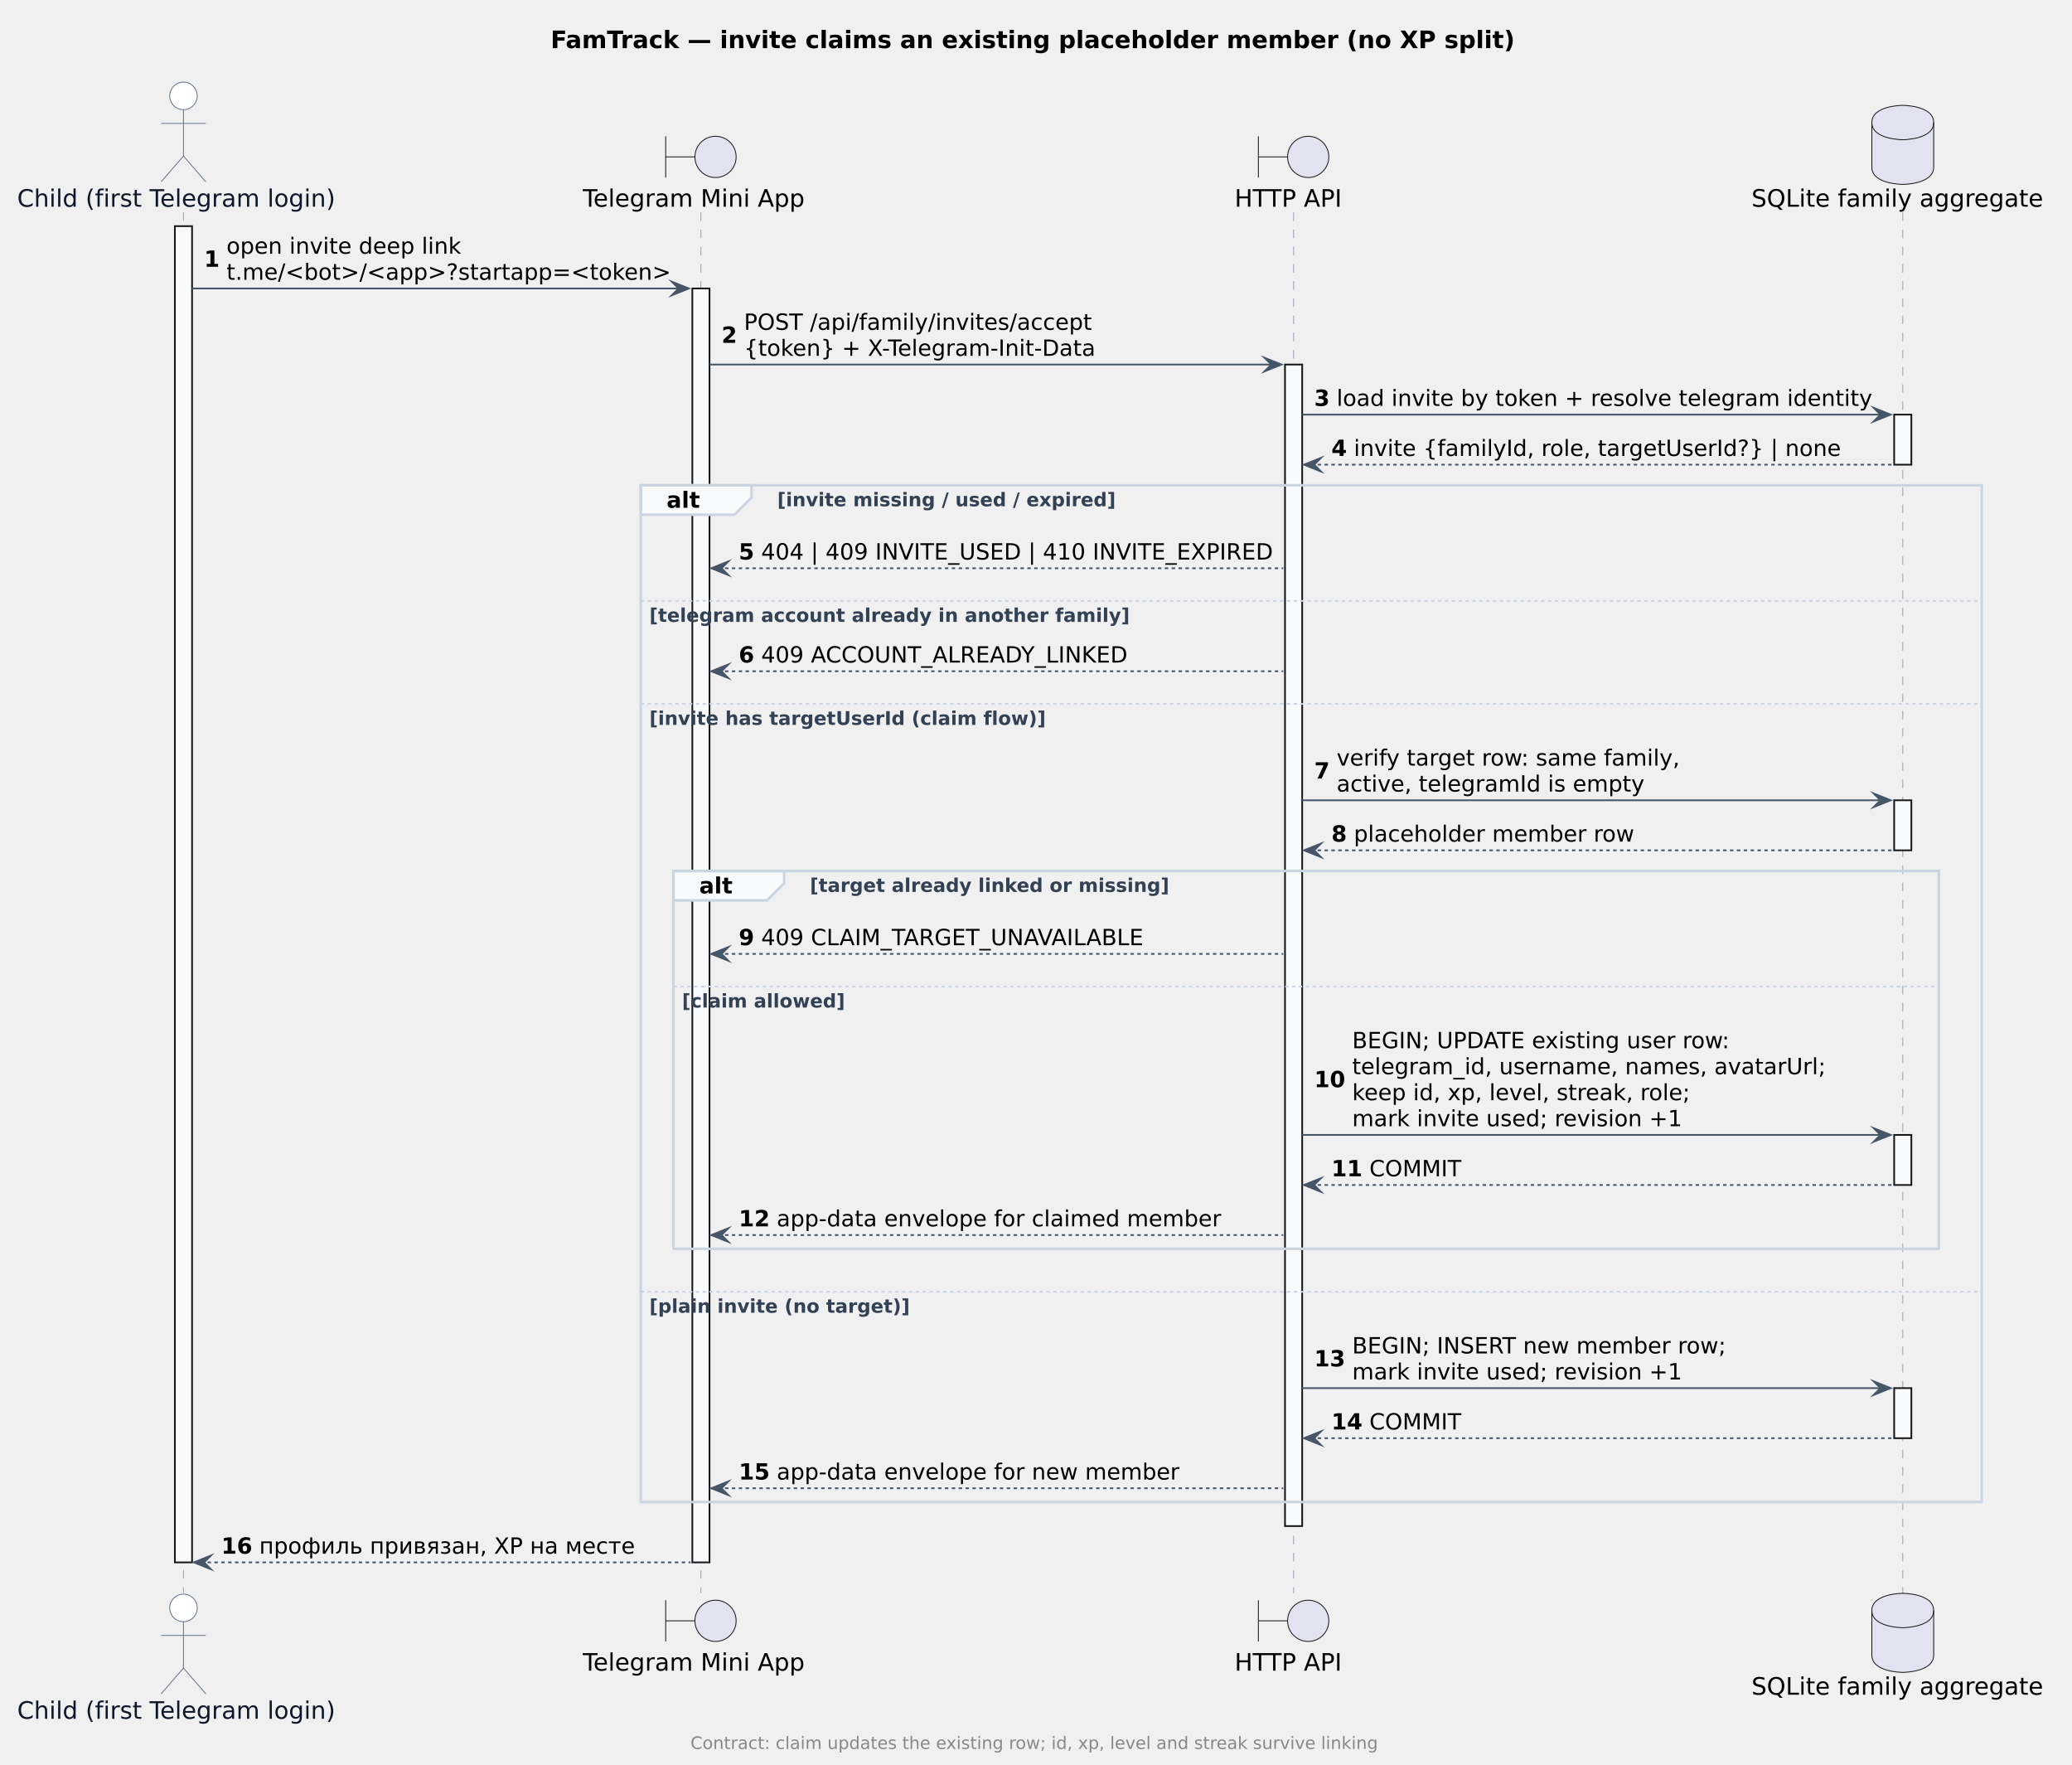
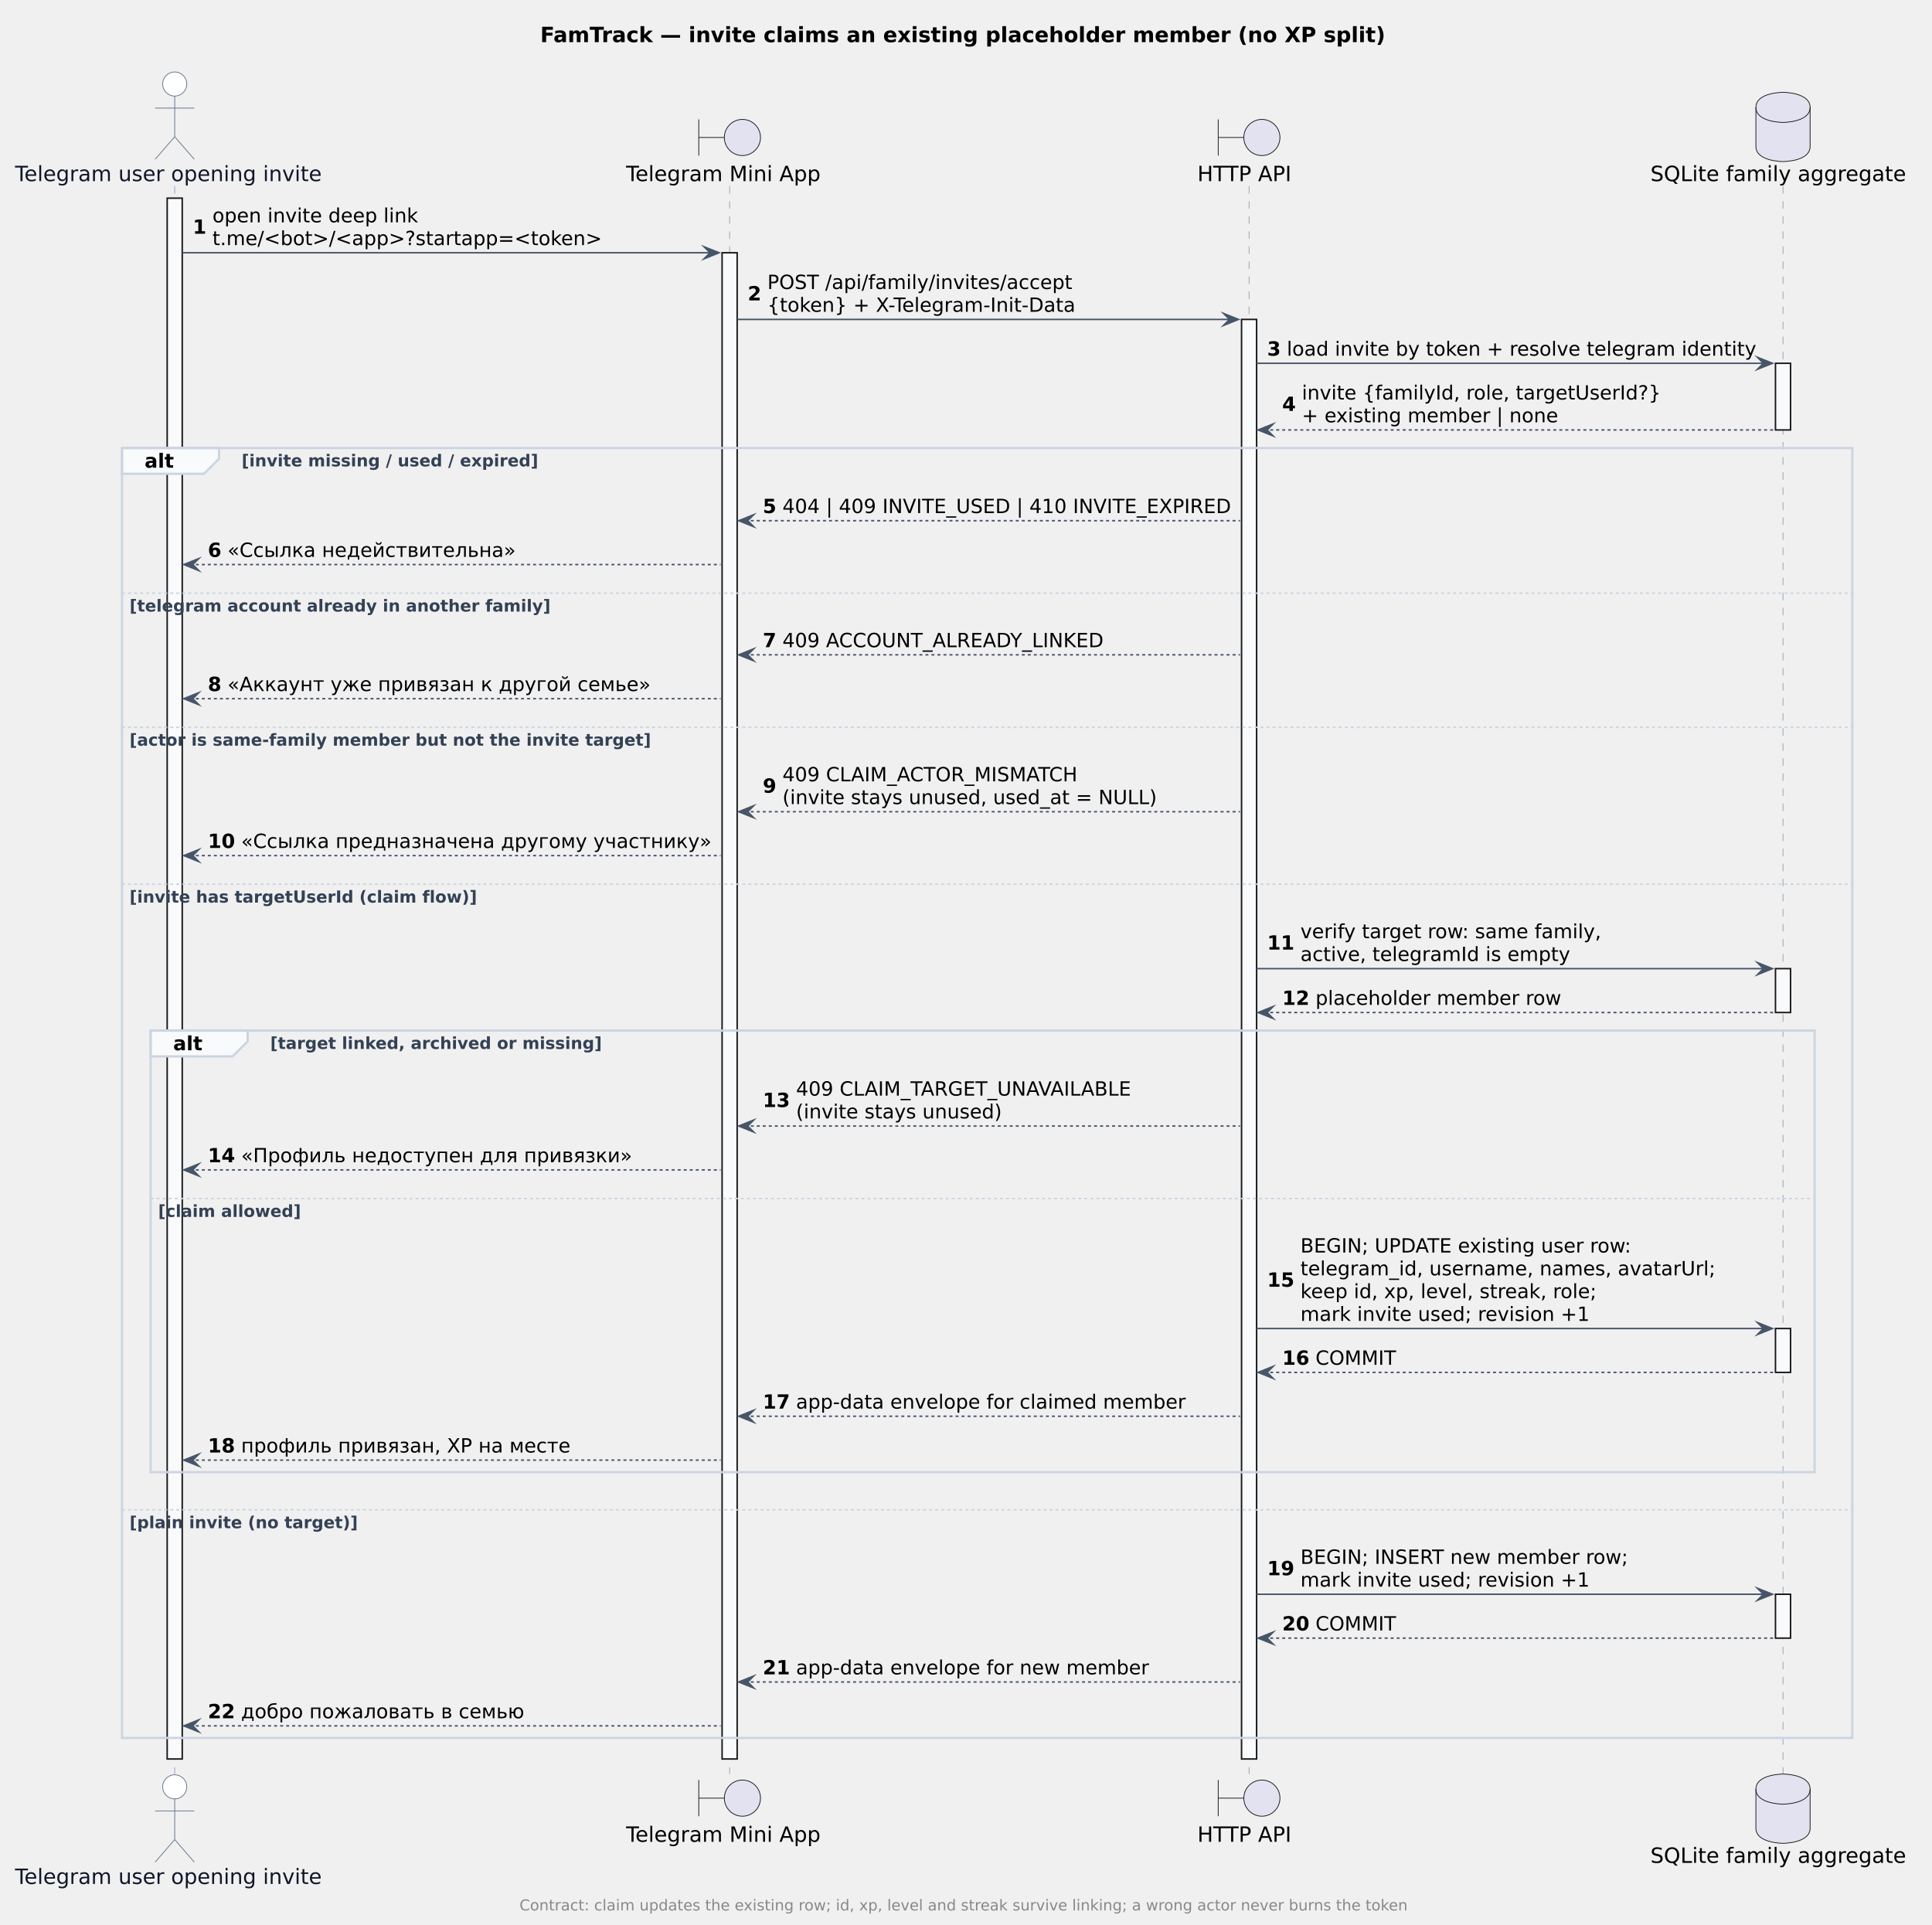
- <svg xmlns="http://www.w3.org/2000/svg" contentStyleType="text/css" data-diagram-type="SEQUENCE" height="1027px" preserveAspectRatio="none" style="width:1206px;height:1027px;background:#FFFFFF;" version="1.1" viewBox="0 0 1206 1027" width="1206px" zoomAndPan="magnify">
+ <svg xmlns="http://www.w3.org/2000/svg" contentStyleType="text/css" data-diagram-type="SEQUENCE" height="1278px" preserveAspectRatio="none" style="width:1283px;height:1278px;background:#FFFFFF;" version="1.1" viewBox="0 0 1283 1278" width="1283px" zoomAndPan="magnify">
  <defs />
  <g>
    <g class="title" data-source-line="5">
-       <text fill="#000000" font-family="'DejaVu Sans'" font-size="14" font-weight="700" lengthAdjust="spacing" textLength="563.582" x="320.482" y="27.995">FamTrack — invite claims an existing placeholder member (no XP split)</text>
+       <text fill="#000000" font-family="'DejaVu Sans'" font-size="14" font-weight="700" lengthAdjust="spacing" textLength="563.582" x="358.762" y="27.995">FamTrack — invite claims an existing placeholder member (no XP split)</text>
    </g>
    <g>
-       <rect fill="#000000" fill-opacity="0" height="803.539" width="8" x="103.289" y="123.594" />
-       <line style="stroke:#94A3B8;stroke-width:0.5;stroke-dasharray:5,5;" x1="106.789" x2="106.789" y1="123.594" y2="927.133" />
+       <rect fill="#000000" fill-opacity="0" height="1054.539" width="8" x="112.521" y="123.594" />
+       <line style="stroke:#94A3B8;stroke-width:0.5;stroke-dasharray:5,5;" x1="116.021" x2="116.021" y1="123.594" y2="1178.133" />
    </g>
    <g>
-       <rect fill="#F8FAFC" height="777.539" style="stroke:#181818;stroke-width:1;" width="10" x="101.789" y="131.594" />
+       <rect fill="#F8FAFC" height="1036.539" style="stroke:#181818;stroke-width:1;" width="10" x="111.021" y="131.594" />
    </g>
    <g>
-       <rect fill="#000000" fill-opacity="0" height="803.539" width="8" x="404.471" y="123.594" />
-       <line style="stroke:#94A3B8;stroke-width:0.5;stroke-dasharray:5,5;" x1="407.971" x2="407.971" y1="123.594" y2="927.133" />
+       <rect fill="#000000" fill-opacity="0" height="1054.539" width="8" x="481.031" y="123.594" />
+       <line style="stroke:#94A3B8;stroke-width:0.5;stroke-dasharray:5,5;" x1="484.531" x2="484.531" y1="123.594" y2="1178.133" />
    </g>
    <g>
-       <rect fill="#F8FAFC" height="741.273" style="stroke:#181818;stroke-width:1;" width="10" x="402.971" y="167.859" />
+       <rect fill="#F8FAFC" height="1000.273" style="stroke:#181818;stroke-width:1;" width="10" x="479.531" y="167.859" />
    </g>
    <g>
-       <rect fill="#000000" fill-opacity="0" height="803.539" width="8" x="749.431" y="123.594" />
-       <line style="stroke:#94A3B8;stroke-width:0.5;stroke-dasharray:5,5;" x1="752.931" x2="752.931" y1="123.594" y2="927.133" />
+       <rect fill="#000000" fill-opacity="0" height="1054.539" width="8" x="825.991" y="123.594" />
+       <line style="stroke:#94A3B8;stroke-width:0.5;stroke-dasharray:5,5;" x1="829.491" x2="829.491" y1="123.594" y2="1178.133" />
    </g>
    <g>
-       <rect fill="#F8FAFC" height="675.875" style="stroke:#181818;stroke-width:1;" width="10" x="747.931" y="212.125" />
+       <rect fill="#F8FAFC" height="956.008" style="stroke:#181818;stroke-width:1;" width="10" x="824.491" y="212.125" />
    </g>
    <g>
-       <rect fill="#000000" fill-opacity="0" height="803.539" width="8" x="1103.997" y="123.594" />
-       <line style="stroke:#94A3B8;stroke-width:0.5;stroke-dasharray:5,5;" x1="1107.497" x2="1107.497" y1="123.594" y2="927.133" />
+       <rect fill="#000000" fill-opacity="0" height="1054.539" width="8" x="1180.557" y="123.594" />
+       <line style="stroke:#94A3B8;stroke-width:0.5;stroke-dasharray:5,5;" x1="1184.057" x2="1184.057" y1="123.594" y2="1178.133" />
    </g>
    <g>
-       <rect fill="#F8FAFC" height="29.133" style="stroke:#181818;stroke-width:1;" width="10" x="1102.497" y="241.258" />
+       <rect fill="#F8FAFC" height="44.266" style="stroke:#181818;stroke-width:1;" width="10" x="1179.057" y="241.258" />
    </g>
    <g>
-       <rect fill="#F8FAFC" height="29.133" style="stroke:#181818;stroke-width:1;" width="10" x="1102.497" y="465.664" />
+       <rect fill="#F8FAFC" height="29.133" style="stroke:#181818;stroke-width:1;" width="10" x="1179.057" y="643.266" />
    </g>
    <g>
-       <rect fill="#F8FAFC" height="29.133" style="stroke:#181818;stroke-width:1;" width="10" x="1102.497" y="660.398" />
+       <rect fill="#F8FAFC" height="29.133" style="stroke:#181818;stroke-width:1;" width="10" x="1179.057" y="882.266" />
    </g>
    <g>
-       <rect fill="#F8FAFC" height="29.133" style="stroke:#181818;stroke-width:1;" width="10" x="1102.497" y="807.734" />
+       <rect fill="#F8FAFC" height="29.133" style="stroke:#181818;stroke-width:1;" width="10" x="1179.057" y="1058.734" />
    </g>
-     <text fill="#0F172A" font-family="'DejaVu Sans'" font-size="14" lengthAdjust="spacing" textLength="187.578" x="10" y="120.292">Child (first Telegram login)</text>
-     <ellipse cx="106.789" cy="55.797" fill="#FFFFFF" rx="8" ry="8" style="stroke:#64748B;stroke-width:0.5;" />
-     <path d="M106.789,63.797 L106.789,90.797 M93.789,71.797 L119.789,71.797 M106.789,90.797 L93.789,105.797 M106.789,90.797 L119.789,105.797" fill="none" style="stroke:#64748B;stroke-width:0.5;" />
-     <text fill="#000000" font-family="'DejaVu Sans'" font-size="14" lengthAdjust="spacing" textLength="131.51" x="339.216" y="120.292">Telegram Mini App</text>
-     <path d="M387.471,79.297 L387.471,103.297 M387.471,91.297 L404.471,91.297" fill="none" style="stroke:#181818;stroke-width:0.5;" />
-     <ellipse cx="416.471" cy="91.297" fill="#E2E2F0" rx="12" ry="12" style="stroke:#181818;stroke-width:0.5;" />
-     <text fill="#000000" font-family="'DejaVu Sans'" font-size="14" lengthAdjust="spacing" textLength="62.672" x="718.595" y="120.292">HTTP API</text>
-     <path d="M732.431,79.297 L732.431,103.297 M732.431,91.297 L749.431,91.297" fill="none" style="stroke:#181818;stroke-width:0.5;" />
-     <ellipse cx="761.431" cy="91.297" fill="#E2E2F0" rx="12" ry="12" style="stroke:#181818;stroke-width:0.5;" />
-     <text fill="#000000" font-family="'DejaVu Sans'" font-size="14" lengthAdjust="spacing" textLength="170.099" x="1019.448" y="120.292">SQLite family aggregate</text>
-     <path d="M1089.497,71.297 C1089.497,61.297 1107.497,61.297 1107.497,61.297 C1107.497,61.297 1125.497,61.297 1125.497,71.297 L1125.497,97.297 C1125.497,107.297 1107.497,107.297 1107.497,107.297 C1107.497,107.297 1089.497,107.297 1089.497,97.297 L1089.497,71.297" fill="#E2E2F0" style="stroke:#181818;stroke-width:0.5;" />
-     <path d="M1089.497,71.297 C1089.497,81.297 1107.497,81.297 1107.497,81.297 C1107.497,81.297 1125.497,81.297 1125.497,71.297" fill="none" style="stroke:#181818;stroke-width:0.5;" />
-     <text fill="#0F172A" font-family="'DejaVu Sans'" font-size="14" lengthAdjust="spacing" textLength="187.578" x="10" y="1000.128">Child (first Telegram login)</text>
-     <ellipse cx="106.789" cy="935.633" fill="#FFFFFF" rx="8" ry="8" style="stroke:#64748B;stroke-width:0.5;" />
-     <path d="M106.789,943.633 L106.789,970.633 M93.789,951.633 L119.789,951.633 M106.789,970.633 L93.789,985.633 M106.789,970.633 L119.789,985.633" fill="none" style="stroke:#64748B;stroke-width:0.5;" />
-     <text fill="#000000" font-family="'DejaVu Sans'" font-size="14" lengthAdjust="spacing" textLength="131.51" x="339.216" y="972.128">Telegram Mini App</text>
-     <path d="M387.471,931.133 L387.471,955.133 M387.471,943.133 L404.471,943.133" fill="none" style="stroke:#181818;stroke-width:0.5;" />
-     <ellipse cx="416.471" cy="943.133" fill="#E2E2F0" rx="12" ry="12" style="stroke:#181818;stroke-width:0.5;" />
-     <text fill="#000000" font-family="'DejaVu Sans'" font-size="14" lengthAdjust="spacing" textLength="62.672" x="718.595" y="972.128">HTTP API</text>
-     <path d="M732.431,931.133 L732.431,955.133 M732.431,943.133 L749.431,943.133" fill="none" style="stroke:#181818;stroke-width:0.5;" />
-     <ellipse cx="761.431" cy="943.133" fill="#E2E2F0" rx="12" ry="12" style="stroke:#181818;stroke-width:0.5;" />
-     <text fill="#000000" font-family="'DejaVu Sans'" font-size="14" lengthAdjust="spacing" textLength="170.099" x="1019.448" y="986.128">SQLite family aggregate</text>
-     <path d="M1089.497,937.133 C1089.497,927.133 1107.497,927.133 1107.497,927.133 C1107.497,927.133 1125.497,927.133 1125.497,937.133 L1125.497,963.133 C1125.497,973.133 1107.497,973.133 1107.497,973.133 C1107.497,973.133 1089.497,973.133 1089.497,963.133 L1089.497,937.133" fill="#E2E2F0" style="stroke:#181818;stroke-width:0.5;" />
-     <path d="M1089.497,937.133 C1089.497,947.133 1107.497,947.133 1107.497,947.133 C1107.497,947.133 1125.497,947.133 1125.497,937.133" fill="none" style="stroke:#181818;stroke-width:0.5;" />
-     <polygon fill="#475569" points="390.971,163.859,400.971,167.859,390.971,171.859,394.971,167.859" style="stroke:#475569;stroke-width:1;stroke-linejoin:miter;stroke-miterlimit:10;" />
-     <line style="stroke:#475569;stroke-width:1;" x1="111.789" x2="396.971" y1="167.859" y2="167.859" />
-     <text fill="#000000" font-family="'DejaVu Sans'" font-size="13" font-weight="700" lengthAdjust="spacing" textLength="9.045" x="118.789" y="155.227">1</text>
-     <text fill="#000000" font-family="'DejaVu Sans'" font-size="13" lengthAdjust="spacing" textLength="136.583" x="131.834" y="147.661">open invite deep link</text>
-     <text fill="#000000" font-family="'DejaVu Sans'" font-size="13" lengthAdjust="spacing" textLength="259.137" x="131.834" y="162.793">t.me/&lt;bot&gt;/&lt;app&gt;?startapp=&lt;token&gt;</text>
-     <polygon fill="#475569" points="735.931,208.125,745.931,212.125,735.931,216.125,739.931,212.125" style="stroke:#475569;stroke-width:1;stroke-linejoin:miter;stroke-miterlimit:10;" />
-     <line style="stroke:#475569;stroke-width:1;" x1="412.971" x2="741.931" y1="212.125" y2="212.125" />
-     <text fill="#000000" font-family="'DejaVu Sans'" font-size="13" font-weight="700" lengthAdjust="spacing" textLength="9.045" x="419.971" y="199.493">2</text>
-     <text fill="#000000" font-family="'DejaVu Sans'" font-size="13" lengthAdjust="spacing" textLength="202.503" x="433.017" y="191.926">POST /api/family/invites/accept</text>
-     <text fill="#000000" font-family="'DejaVu Sans'" font-size="13" lengthAdjust="spacing" textLength="209.092" x="433.017" y="207.059">{token} + X-Telegram-Init-Data</text>
-     <polygon fill="#475569" points="1090.497,237.258,1100.497,241.258,1090.497,245.258,1094.497,241.258" style="stroke:#475569;stroke-width:1;stroke-linejoin:miter;stroke-miterlimit:10;" />
-     <line style="stroke:#475569;stroke-width:1;" x1="757.931" x2="1096.497" y1="241.258" y2="241.258" />
-     <text fill="#000000" font-family="'DejaVu Sans'" font-size="13" font-weight="700" lengthAdjust="spacing" textLength="9.045" x="764.931" y="236.192">3</text>
-     <text fill="#000000" font-family="'DejaVu Sans'" font-size="13" lengthAdjust="spacing" textLength="312.521" x="777.977" y="236.192">load invite by token + resolve telegram identity</text>
-     <polygon fill="#475569" points="768.931,266.391,758.931,270.391,768.931,274.391,764.931,270.391" style="stroke:#475569;stroke-width:1;stroke-linejoin:miter;stroke-miterlimit:10;" />
-     <line style="stroke:#475569;stroke-width:1;stroke-dasharray:2,2;" x1="762.931" x2="1101.497" y1="270.391" y2="270.391" />
-     <text fill="#000000" font-family="'DejaVu Sans'" font-size="13" font-weight="700" lengthAdjust="spacing" textLength="9.045" x="774.931" y="265.325">4</text>
-     <text fill="#000000" font-family="'DejaVu Sans'" font-size="13" lengthAdjust="spacing" textLength="284.019" x="787.977" y="265.325">invite {familyId, role, targetUserId?} | none</text>
-     <path d="M372.971,282.391 L437.414,282.391 L437.414,289.523 L427.414,299.523 L372.971,299.523 L372.971,282.391" fill="#F8FAFC" style="stroke:#CBD5E1;stroke-width:1.5;" />
-     <rect fill="none" height="591.609" style="stroke:#CBD5E1;stroke-width:1.5;" width="780.526" x="372.971" y="282.391" />
-     <text fill="#000000" font-family="'DejaVu Sans'" font-size="13" font-weight="700" lengthAdjust="spacing" textLength="19.443" x="387.971" y="295.457">alt</text>
-     <text fill="#334155" font-family="'DejaVu Sans'" font-size="11" font-weight="700" lengthAdjust="spacing" textLength="196.974" x="452.414" y="294.601">[invite missing / used / expired]</text>
-     <line style="stroke:#CBD5E1;stroke-width:1;stroke-dasharray:2,2;" x1="372.971" x2="1153.497" y1="349.656" y2="349.656" />
-     <text fill="#334155" font-family="'DejaVu Sans'" font-size="11" font-weight="700" lengthAdjust="spacing" textLength="279.592" x="377.971" y="361.867">[telegram account already in another family]</text>
-     <line style="stroke:#CBD5E1;stroke-width:1;stroke-dasharray:2,2;" x1="372.971" x2="1153.497" y1="409.594" y2="409.594" />
-     <text fill="#334155" font-family="'DejaVu Sans'" font-size="11" font-weight="700" lengthAdjust="spacing" textLength="230.742" x="377.971" y="421.804">[invite has targetUserId (claim flow)]</text>
-     <line style="stroke:#CBD5E1;stroke-width:1;stroke-dasharray:2,2;" x1="372.971" x2="1153.497" y1="751.664" y2="751.664" />
-     <text fill="#334155" font-family="'DejaVu Sans'" font-size="11" font-weight="700" lengthAdjust="spacing" textLength="151.615" x="377.971" y="763.875">[plain invite (no target)]</text>
-     <polygon fill="#475569" points="423.971,326.656,413.971,330.656,423.971,334.656,419.971,330.656" style="stroke:#475569;stroke-width:1;stroke-linejoin:miter;stroke-miterlimit:10;" />
-     <line style="stroke:#475569;stroke-width:1;stroke-dasharray:2,2;" x1="417.971" x2="746.931" y1="330.656" y2="330.656" />
-     <text fill="#000000" font-family="'DejaVu Sans'" font-size="13" font-weight="700" lengthAdjust="spacing" textLength="9.045" x="429.971" y="325.59">5</text>
-     <text fill="#000000" font-family="'DejaVu Sans'" font-size="13" lengthAdjust="spacing" textLength="297.915" x="443.017" y="325.59">404 | 409 INVITE_USED | 410 INVITE_EXPIRED</text>
-     <polygon fill="#475569" points="423.971,386.594,413.971,390.594,423.971,394.594,419.971,390.594" style="stroke:#475569;stroke-width:1;stroke-linejoin:miter;stroke-miterlimit:10;" />
-     <line style="stroke:#475569;stroke-width:1;stroke-dasharray:2,2;" x1="417.971" x2="746.931" y1="390.594" y2="390.594" />
-     <text fill="#000000" font-family="'DejaVu Sans'" font-size="13" font-weight="700" lengthAdjust="spacing" textLength="9.045" x="429.971" y="385.528">6</text>
-     <text fill="#000000" font-family="'DejaVu Sans'" font-size="13" lengthAdjust="spacing" textLength="214.183" x="443.017" y="385.528">409 ACCOUNT_ALREADY_LINKED</text>
-     <polygon fill="#475569" points="1090.497,461.664,1100.497,465.664,1090.497,469.664,1094.497,465.664" style="stroke:#475569;stroke-width:1;stroke-linejoin:miter;stroke-miterlimit:10;" />
-     <line style="stroke:#475569;stroke-width:1;" x1="757.931" x2="1096.497" y1="465.664" y2="465.664" />
-     <text fill="#000000" font-family="'DejaVu Sans'" font-size="13" font-weight="700" lengthAdjust="spacing" textLength="9.045" x="764.931" y="453.032">7</text>
-     <text fill="#000000" font-family="'DejaVu Sans'" font-size="13" lengthAdjust="spacing" textLength="201.17" x="777.977" y="445.465">verify target row: same family,</text>
-     <text fill="#000000" font-family="'DejaVu Sans'" font-size="13" lengthAdjust="spacing" textLength="179.15" x="777.977" y="460.598">active, telegramId is empty</text>
-     <polygon fill="#475569" points="768.931,490.797,758.931,494.797,768.931,498.797,764.931,494.797" style="stroke:#475569;stroke-width:1;stroke-linejoin:miter;stroke-miterlimit:10;" />
-     <line style="stroke:#475569;stroke-width:1;stroke-dasharray:2,2;" x1="762.931" x2="1101.497" y1="494.797" y2="494.797" />
-     <text fill="#000000" font-family="'DejaVu Sans'" font-size="13" font-weight="700" lengthAdjust="spacing" textLength="9.045" x="774.931" y="489.731">8</text>
-     <text fill="#000000" font-family="'DejaVu Sans'" font-size="13" lengthAdjust="spacing" textLength="163.49" x="787.977" y="489.731">placeholder member row</text>
-     <path d="M391.971,506.797 L456.414,506.797 L456.414,513.93 L446.414,523.93 L391.971,523.93 L391.971,506.797" fill="#F8FAFC" style="stroke:#CBD5E1;stroke-width:1.5;" />
-     <rect fill="none" height="219.867" style="stroke:#CBD5E1;stroke-width:1.5;" width="736.526" x="391.971" y="506.797" />
-     <text fill="#000000" font-family="'DejaVu Sans'" font-size="13" font-weight="700" lengthAdjust="spacing" textLength="19.443" x="406.971" y="519.864">alt</text>
-     <text fill="#334155" font-family="'DejaVu Sans'" font-size="11" font-weight="700" lengthAdjust="spacing" textLength="209.424" x="471.414" y="519.007">[target already linked or missing]</text>
-     <line style="stroke:#CBD5E1;stroke-width:1;stroke-dasharray:2,2;" x1="391.971" x2="1128.497" y1="574.062" y2="574.062" />
-     <text fill="#334155" font-family="'DejaVu Sans'" font-size="11" font-weight="700" lengthAdjust="spacing" textLength="94.848" x="396.971" y="586.273">[claim allowed]</text>
-     <polygon fill="#475569" points="423.971,551.062,413.971,555.062,423.971,559.062,419.971,555.062" style="stroke:#475569;stroke-width:1;stroke-linejoin:miter;stroke-miterlimit:10;" />
-     <line style="stroke:#475569;stroke-width:1;stroke-dasharray:2,2;" x1="417.971" x2="746.931" y1="555.062" y2="555.062" />
-     <text fill="#000000" font-family="'DejaVu Sans'" font-size="13" font-weight="700" lengthAdjust="spacing" textLength="9.045" x="429.971" y="549.997">9</text>
-     <text fill="#000000" font-family="'DejaVu Sans'" font-size="13" lengthAdjust="spacing" textLength="224.567" x="443.017" y="549.997">409 CLAIM_TARGET_UNAVAILABLE</text>
-     <polygon fill="#475569" points="1090.497,656.398,1100.497,660.398,1090.497,664.398,1094.497,660.398" style="stroke:#475569;stroke-width:1;stroke-linejoin:miter;stroke-miterlimit:10;" />
-     <line style="stroke:#475569;stroke-width:1;" x1="757.931" x2="1096.497" y1="660.398" y2="660.398" />
-     <text fill="#000000" font-family="'DejaVu Sans'" font-size="13" font-weight="700" lengthAdjust="spacing" textLength="18.091" x="764.931" y="632.633">10</text>
-     <text fill="#000000" font-family="'DejaVu Sans'" font-size="13" lengthAdjust="spacing" textLength="222.028" x="787.022" y="609.934">BEGIN; UPDATE existing user row:</text>
-     <text fill="#000000" font-family="'DejaVu Sans'" font-size="13" lengthAdjust="spacing" textLength="275.837" x="787.022" y="625.067">telegram_id, username, names, avatarUrl;</text>
-     <text fill="#000000" font-family="'DejaVu Sans'" font-size="13" lengthAdjust="spacing" textLength="197.685" x="787.022" y="640.2">keep id, xp, level, streak, role;</text>
-     <text fill="#000000" font-family="'DejaVu Sans'" font-size="13" lengthAdjust="spacing" textLength="192.315" x="787.022" y="655.332">mark invite used; revision +1</text>
-     <polygon fill="#475569" points="768.931,685.531,758.931,689.531,768.931,693.531,764.931,689.531" style="stroke:#475569;stroke-width:1;stroke-linejoin:miter;stroke-miterlimit:10;" />
-     <line style="stroke:#475569;stroke-width:1;stroke-dasharray:2,2;" x1="762.931" x2="1101.497" y1="689.531" y2="689.531" />
-     <text fill="#000000" font-family="'DejaVu Sans'" font-size="13" font-weight="700" lengthAdjust="spacing" textLength="18.091" x="774.931" y="684.465">11</text>
-     <text fill="#000000" font-family="'DejaVu Sans'" font-size="13" lengthAdjust="spacing" textLength="53.517" x="797.022" y="684.465">COMMIT</text>
-     <polygon fill="#475569" points="423.971,714.664,413.971,718.664,423.971,722.664,419.971,718.664" style="stroke:#475569;stroke-width:1;stroke-linejoin:miter;stroke-miterlimit:10;" />
-     <line style="stroke:#475569;stroke-width:1;stroke-dasharray:2,2;" x1="417.971" x2="746.931" y1="718.664" y2="718.664" />
-     <text fill="#000000" font-family="'DejaVu Sans'" font-size="13" font-weight="700" lengthAdjust="spacing" textLength="18.091" x="429.971" y="713.598">12</text>
-     <text fill="#000000" font-family="'DejaVu Sans'" font-size="13" lengthAdjust="spacing" textLength="258.762" x="452.062" y="713.598">app-data envelope for claimed member</text>
-     <polygon fill="#475569" points="1090.497,803.734,1100.497,807.734,1090.497,811.734,1094.497,807.734" style="stroke:#475569;stroke-width:1;stroke-linejoin:miter;stroke-miterlimit:10;" />
-     <line style="stroke:#475569;stroke-width:1;" x1="757.931" x2="1096.497" y1="807.734" y2="807.734" />
-     <text fill="#000000" font-family="'DejaVu Sans'" font-size="13" font-weight="700" lengthAdjust="spacing" textLength="18.091" x="764.931" y="795.102">13</text>
-     <text fill="#000000" font-family="'DejaVu Sans'" font-size="13" lengthAdjust="spacing" textLength="218.772" x="787.022" y="787.536">BEGIN; INSERT new member row;</text>
-     <text fill="#000000" font-family="'DejaVu Sans'" font-size="13" lengthAdjust="spacing" textLength="192.315" x="787.022" y="802.668">mark invite used; revision +1</text>
-     <polygon fill="#475569" points="768.931,832.867,758.931,836.867,768.931,840.867,764.931,836.867" style="stroke:#475569;stroke-width:1;stroke-linejoin:miter;stroke-miterlimit:10;" />
-     <line style="stroke:#475569;stroke-width:1;stroke-dasharray:2,2;" x1="762.931" x2="1101.497" y1="836.867" y2="836.867" />
-     <text fill="#000000" font-family="'DejaVu Sans'" font-size="13" font-weight="700" lengthAdjust="spacing" textLength="18.091" x="774.931" y="831.801">14</text>
-     <text fill="#000000" font-family="'DejaVu Sans'" font-size="13" lengthAdjust="spacing" textLength="53.517" x="797.022" y="831.801">COMMIT</text>
-     <polygon fill="#475569" points="423.971,862,413.971,866,423.971,870,419.971,866" style="stroke:#475569;stroke-width:1;stroke-linejoin:miter;stroke-miterlimit:10;" />
-     <line style="stroke:#475569;stroke-width:1;stroke-dasharray:2,2;" x1="417.971" x2="746.931" y1="866" y2="866" />
-     <text fill="#000000" font-family="'DejaVu Sans'" font-size="13" font-weight="700" lengthAdjust="spacing" textLength="18.091" x="429.971" y="860.934">15</text>
-     <text fill="#000000" font-family="'DejaVu Sans'" font-size="13" lengthAdjust="spacing" textLength="234.381" x="452.062" y="860.934">app-data envelope for new member</text>
-     <polygon fill="#475569" points="122.789,905.133,112.789,909.133,122.789,913.133,118.789,909.133" style="stroke:#475569;stroke-width:1;stroke-linejoin:miter;stroke-miterlimit:10;" />
-     <line style="stroke:#475569;stroke-width:1;stroke-dasharray:2,2;" x1="116.789" x2="401.971" y1="909.133" y2="909.133" />
-     <text fill="#000000" font-family="'DejaVu Sans'" font-size="13" font-weight="700" lengthAdjust="spacing" textLength="18.091" x="128.789" y="904.067">16</text>
-     <text fill="#000000" font-family="'DejaVu Sans'" font-size="13" lengthAdjust="spacing" textLength="218.696" x="150.88" y="904.067">профиль привязан, XP на месте</text>
+     <text fill="#0F172A" font-family="'DejaVu Sans'" font-size="14" lengthAdjust="spacing" textLength="206.042" x="10" y="120.292">Telegram user opening invite</text>
+     <ellipse cx="116.021" cy="55.797" fill="#FFFFFF" rx="8" ry="8" style="stroke:#64748B;stroke-width:0.5;" />
+     <path d="M116.021,63.797 L116.021,90.797 M103.021,71.797 L129.021,71.797 M116.021,90.797 L103.021,105.797 M116.021,90.797 L129.021,105.797" fill="none" style="stroke:#64748B;stroke-width:0.5;" />
+     <text fill="#000000" font-family="'DejaVu Sans'" font-size="14" lengthAdjust="spacing" textLength="131.51" x="415.776" y="120.292">Telegram Mini App</text>
+     <path d="M464.031,79.297 L464.031,103.297 M464.031,91.297 L481.031,91.297" fill="none" style="stroke:#181818;stroke-width:0.5;" />
+     <ellipse cx="493.031" cy="91.297" fill="#E2E2F0" rx="12" ry="12" style="stroke:#181818;stroke-width:0.5;" />
+     <text fill="#000000" font-family="'DejaVu Sans'" font-size="14" lengthAdjust="spacing" textLength="62.672" x="795.155" y="120.292">HTTP API</text>
+     <path d="M808.991,79.297 L808.991,103.297 M808.991,91.297 L825.991,91.297" fill="none" style="stroke:#181818;stroke-width:0.5;" />
+     <ellipse cx="837.991" cy="91.297" fill="#E2E2F0" rx="12" ry="12" style="stroke:#181818;stroke-width:0.5;" />
+     <text fill="#000000" font-family="'DejaVu Sans'" font-size="14" lengthAdjust="spacing" textLength="170.099" x="1096.007" y="120.292">SQLite family aggregate</text>
+     <path d="M1166.057,71.297 C1166.057,61.297 1184.057,61.297 1184.057,61.297 C1184.057,61.297 1202.057,61.297 1202.057,71.297 L1202.057,97.297 C1202.057,107.297 1184.057,107.297 1184.057,107.297 C1184.057,107.297 1166.057,107.297 1166.057,97.297 L1166.057,71.297" fill="#E2E2F0" style="stroke:#181818;stroke-width:0.5;" />
+     <path d="M1166.057,71.297 C1166.057,81.297 1184.057,81.297 1184.057,81.297 C1184.057,81.297 1202.057,81.297 1202.057,71.297" fill="none" style="stroke:#181818;stroke-width:0.5;" />
+     <text fill="#0F172A" font-family="'DejaVu Sans'" font-size="14" lengthAdjust="spacing" textLength="206.042" x="10" y="1251.128">Telegram user opening invite</text>
+     <ellipse cx="116.021" cy="1186.633" fill="#FFFFFF" rx="8" ry="8" style="stroke:#64748B;stroke-width:0.5;" />
+     <path d="M116.021,1194.633 L116.021,1221.633 M103.021,1202.633 L129.021,1202.633 M116.021,1221.633 L103.021,1236.633 M116.021,1221.633 L129.021,1236.633" fill="none" style="stroke:#64748B;stroke-width:0.5;" />
+     <text fill="#000000" font-family="'DejaVu Sans'" font-size="14" lengthAdjust="spacing" textLength="131.51" x="415.776" y="1223.128">Telegram Mini App</text>
+     <path d="M464.031,1182.133 L464.031,1206.133 M464.031,1194.133 L481.031,1194.133" fill="none" style="stroke:#181818;stroke-width:0.5;" />
+     <ellipse cx="493.031" cy="1194.133" fill="#E2E2F0" rx="12" ry="12" style="stroke:#181818;stroke-width:0.5;" />
+     <text fill="#000000" font-family="'DejaVu Sans'" font-size="14" lengthAdjust="spacing" textLength="62.672" x="795.155" y="1223.128">HTTP API</text>
+     <path d="M808.991,1182.133 L808.991,1206.133 M808.991,1194.133 L825.991,1194.133" fill="none" style="stroke:#181818;stroke-width:0.5;" />
+     <ellipse cx="837.991" cy="1194.133" fill="#E2E2F0" rx="12" ry="12" style="stroke:#181818;stroke-width:0.5;" />
+     <text fill="#000000" font-family="'DejaVu Sans'" font-size="14" lengthAdjust="spacing" textLength="170.099" x="1096.007" y="1237.128">SQLite family aggregate</text>
+     <path d="M1166.057,1188.133 C1166.057,1178.133 1184.057,1178.133 1184.057,1178.133 C1184.057,1178.133 1202.057,1178.133 1202.057,1188.133 L1202.057,1214.133 C1202.057,1224.133 1184.057,1224.133 1184.057,1224.133 C1184.057,1224.133 1166.057,1224.133 1166.057,1214.133 L1166.057,1188.133" fill="#E2E2F0" style="stroke:#181818;stroke-width:0.5;" />
+     <path d="M1166.057,1188.133 C1166.057,1198.133 1184.057,1198.133 1184.057,1198.133 C1184.057,1198.133 1202.057,1198.133 1202.057,1188.133" fill="none" style="stroke:#181818;stroke-width:0.5;" />
+     <polygon fill="#475569" points="467.531,163.859,477.531,167.859,467.531,171.859,471.531,167.859" style="stroke:#475569;stroke-width:1;stroke-linejoin:miter;stroke-miterlimit:10;" />
+     <line style="stroke:#475569;stroke-width:1;" x1="121.021" x2="473.531" y1="167.859" y2="167.859" />
+     <text fill="#000000" font-family="'DejaVu Sans'" font-size="13" font-weight="700" lengthAdjust="spacing" textLength="9.045" x="128.021" y="155.227">1</text>
+     <text fill="#000000" font-family="'DejaVu Sans'" font-size="13" lengthAdjust="spacing" textLength="136.583" x="141.066" y="147.661">open invite deep link</text>
+     <text fill="#000000" font-family="'DejaVu Sans'" font-size="13" lengthAdjust="spacing" textLength="259.137" x="141.066" y="162.793">t.me/&lt;bot&gt;/&lt;app&gt;?startapp=&lt;token&gt;</text>
+     <polygon fill="#475569" points="812.491,208.125,822.491,212.125,812.491,216.125,816.491,212.125" style="stroke:#475569;stroke-width:1;stroke-linejoin:miter;stroke-miterlimit:10;" />
+     <line style="stroke:#475569;stroke-width:1;" x1="489.531" x2="818.491" y1="212.125" y2="212.125" />
+     <text fill="#000000" font-family="'DejaVu Sans'" font-size="13" font-weight="700" lengthAdjust="spacing" textLength="9.045" x="496.531" y="199.493">2</text>
+     <text fill="#000000" font-family="'DejaVu Sans'" font-size="13" lengthAdjust="spacing" textLength="202.503" x="509.576" y="191.926">POST /api/family/invites/accept</text>
+     <text fill="#000000" font-family="'DejaVu Sans'" font-size="13" lengthAdjust="spacing" textLength="209.092" x="509.576" y="207.059">{token} + X-Telegram-Init-Data</text>
+     <polygon fill="#475569" points="1167.057,237.258,1177.057,241.258,1167.057,245.258,1171.057,241.258" style="stroke:#475569;stroke-width:1;stroke-linejoin:miter;stroke-miterlimit:10;" />
+     <line style="stroke:#475569;stroke-width:1;" x1="834.491" x2="1173.057" y1="241.258" y2="241.258" />
+     <text fill="#000000" font-family="'DejaVu Sans'" font-size="13" font-weight="700" lengthAdjust="spacing" textLength="9.045" x="841.491" y="236.192">3</text>
+     <text fill="#000000" font-family="'DejaVu Sans'" font-size="13" lengthAdjust="spacing" textLength="312.521" x="854.536" y="236.192">load invite by token + resolve telegram identity</text>
+     <polygon fill="#475569" points="845.491,281.523,835.491,285.523,845.491,289.523,841.491,285.523" style="stroke:#475569;stroke-width:1;stroke-linejoin:miter;stroke-miterlimit:10;" />
+     <line style="stroke:#475569;stroke-width:1;stroke-dasharray:2,2;" x1="839.491" x2="1178.057" y1="285.523" y2="285.523" />
+     <text fill="#000000" font-family="'DejaVu Sans'" font-size="13" font-weight="700" lengthAdjust="spacing" textLength="9.045" x="851.491" y="272.891">4</text>
+     <text fill="#000000" font-family="'DejaVu Sans'" font-size="13" lengthAdjust="spacing" textLength="238.945" x="864.536" y="265.325">invite {familyId, role, targetUserId?}</text>
+     <text fill="#000000" font-family="'DejaVu Sans'" font-size="13" lengthAdjust="spacing" textLength="170.428" x="864.536" y="280.457">+ existing member | none</text>
+     <path d="M81.021,297.523 L145.464,297.523 L145.464,304.656 L135.464,314.656 L81.021,314.656 L81.021,297.523" fill="#F8FAFC" style="stroke:#CBD5E1;stroke-width:1.5;" />
+     <rect fill="none" height="856.609" style="stroke:#CBD5E1;stroke-width:1.5;" width="1149.036" x="81.021" y="297.523" />
+     <text fill="#000000" font-family="'DejaVu Sans'" font-size="13" font-weight="700" lengthAdjust="spacing" textLength="19.443" x="96.021" y="310.59">alt</text>
+     <text fill="#334155" font-family="'DejaVu Sans'" font-size="11" font-weight="700" lengthAdjust="spacing" textLength="196.974" x="160.464" y="309.734">[invite missing / used / expired]</text>
+     <line style="stroke:#CBD5E1;stroke-width:1;stroke-dasharray:2,2;" x1="81.021" x2="1230.057" y1="393.922" y2="393.922" />
+     <text fill="#334155" font-family="'DejaVu Sans'" font-size="11" font-weight="700" lengthAdjust="spacing" textLength="279.592" x="86.021" y="406.132">[telegram account already in another family]</text>
+     <line style="stroke:#CBD5E1;stroke-width:1;stroke-dasharray:2,2;" x1="81.021" x2="1230.057" y1="482.992" y2="482.992" />
+     <text fill="#334155" font-family="'DejaVu Sans'" font-size="11" font-weight="700" lengthAdjust="spacing" textLength="346.296" x="86.021" y="495.203">[actor is same-family member but not the invite target]</text>
+     <line style="stroke:#CBD5E1;stroke-width:1;stroke-dasharray:2,2;" x1="81.021" x2="1230.057" y1="587.195" y2="587.195" />
+     <text fill="#334155" font-family="'DejaVu Sans'" font-size="11" font-weight="700" lengthAdjust="spacing" textLength="230.742" x="86.021" y="599.406">[invite has targetUserId (claim flow)]</text>
+     <line style="stroke:#CBD5E1;stroke-width:1;stroke-dasharray:2,2;" x1="81.021" x2="1230.057" y1="1002.664" y2="1002.664" />
+     <text fill="#334155" font-family="'DejaVu Sans'" font-size="11" font-weight="700" lengthAdjust="spacing" textLength="151.615" x="86.021" y="1014.875">[plain invite (no target)]</text>
+     <polygon fill="#475569" points="500.531,341.789,490.531,345.789,500.531,349.789,496.531,345.789" style="stroke:#475569;stroke-width:1;stroke-linejoin:miter;stroke-miterlimit:10;" />
+     <line style="stroke:#475569;stroke-width:1;stroke-dasharray:2,2;" x1="494.531" x2="823.491" y1="345.789" y2="345.789" />
+     <text fill="#000000" font-family="'DejaVu Sans'" font-size="13" font-weight="700" lengthAdjust="spacing" textLength="9.045" x="506.531" y="340.723">5</text>
+     <text fill="#000000" font-family="'DejaVu Sans'" font-size="13" lengthAdjust="spacing" textLength="297.915" x="519.576" y="340.723">404 | 409 INVITE_USED | 410 INVITE_EXPIRED</text>
+     <polygon fill="#475569" points="132.021,370.922,122.021,374.922,132.021,378.922,128.021,374.922" style="stroke:#475569;stroke-width:1;stroke-linejoin:miter;stroke-miterlimit:10;" />
+     <line style="stroke:#475569;stroke-width:1;stroke-dasharray:2,2;" x1="126.021" x2="478.531" y1="374.922" y2="374.922" />
+     <text fill="#000000" font-family="'DejaVu Sans'" font-size="13" font-weight="700" lengthAdjust="spacing" textLength="9.045" x="138.021" y="369.856">6</text>
+     <text fill="#000000" font-family="'DejaVu Sans'" font-size="13" lengthAdjust="spacing" textLength="191.426" x="151.066" y="369.856">«Ссылка недействительна»</text>
+     <polygon fill="#475569" points="500.531,430.859,490.531,434.859,500.531,438.859,496.531,434.859" style="stroke:#475569;stroke-width:1;stroke-linejoin:miter;stroke-miterlimit:10;" />
+     <line style="stroke:#475569;stroke-width:1;stroke-dasharray:2,2;" x1="494.531" x2="823.491" y1="434.859" y2="434.859" />
+     <text fill="#000000" font-family="'DejaVu Sans'" font-size="13" font-weight="700" lengthAdjust="spacing" textLength="9.045" x="506.531" y="429.793">7</text>
+     <text fill="#000000" font-family="'DejaVu Sans'" font-size="13" lengthAdjust="spacing" textLength="214.183" x="519.576" y="429.793">409 ACCOUNT_ALREADY_LINKED</text>
+     <polygon fill="#475569" points="132.021,459.992,122.021,463.992,132.021,467.992,128.021,463.992" style="stroke:#475569;stroke-width:1;stroke-linejoin:miter;stroke-miterlimit:10;" />
+     <line style="stroke:#475569;stroke-width:1;stroke-dasharray:2,2;" x1="126.021" x2="478.531" y1="463.992" y2="463.992" />
+     <text fill="#000000" font-family="'DejaVu Sans'" font-size="13" font-weight="700" lengthAdjust="spacing" textLength="9.045" x="138.021" y="458.926">8</text>
+     <text fill="#000000" font-family="'DejaVu Sans'" font-size="13" lengthAdjust="spacing" textLength="280.992" x="151.066" y="458.926">«Аккаунт уже привязан к другой семье»</text>
+     <polygon fill="#475569" points="500.531,535.062,490.531,539.062,500.531,543.062,496.531,539.062" style="stroke:#475569;stroke-width:1;stroke-linejoin:miter;stroke-miterlimit:10;" />
+     <line style="stroke:#475569;stroke-width:1;stroke-dasharray:2,2;" x1="494.531" x2="823.491" y1="539.062" y2="539.062" />
+     <text fill="#000000" font-family="'DejaVu Sans'" font-size="13" font-weight="700" lengthAdjust="spacing" textLength="9.045" x="506.531" y="526.43">9</text>
+     <text fill="#000000" font-family="'DejaVu Sans'" font-size="13" lengthAdjust="spacing" textLength="197.59" x="519.576" y="518.864">409 CLAIM_ACTOR_MISMATCH</text>
+     <text fill="#000000" font-family="'DejaVu Sans'" font-size="13" lengthAdjust="spacing" textLength="248.676" x="519.576" y="533.997">(invite stays unused, used_at = NULL)</text>
+     <polygon fill="#475569" points="132.021,564.195,122.021,568.195,132.021,572.195,128.021,568.195" style="stroke:#475569;stroke-width:1;stroke-linejoin:miter;stroke-miterlimit:10;" />
+     <line style="stroke:#475569;stroke-width:1;stroke-dasharray:2,2;" x1="126.021" x2="478.531" y1="568.195" y2="568.195" />
+     <text fill="#000000" font-family="'DejaVu Sans'" font-size="13" font-weight="700" lengthAdjust="spacing" textLength="18.091" x="138.021" y="563.129">10</text>
+     <text fill="#000000" font-family="'DejaVu Sans'" font-size="13" lengthAdjust="spacing" textLength="312.419" x="160.112" y="563.129">«Ссылка предназначена другому участнику»</text>
+     <polygon fill="#475569" points="1167.057,639.266,1177.057,643.266,1167.057,647.266,1171.057,643.266" style="stroke:#475569;stroke-width:1;stroke-linejoin:miter;stroke-miterlimit:10;" />
+     <line style="stroke:#475569;stroke-width:1;" x1="834.491" x2="1173.057" y1="643.266" y2="643.266" />
+     <text fill="#000000" font-family="'DejaVu Sans'" font-size="13" font-weight="700" lengthAdjust="spacing" textLength="18.091" x="841.491" y="630.633">11</text>
+     <text fill="#000000" font-family="'DejaVu Sans'" font-size="13" lengthAdjust="spacing" textLength="201.17" x="863.582" y="623.067">verify target row: same family,</text>
+     <text fill="#000000" font-family="'DejaVu Sans'" font-size="13" lengthAdjust="spacing" textLength="179.15" x="863.582" y="638.2">active, telegramId is empty</text>
+     <polygon fill="#475569" points="845.491,668.398,835.491,672.398,845.491,676.398,841.491,672.398" style="stroke:#475569;stroke-width:1;stroke-linejoin:miter;stroke-miterlimit:10;" />
+     <line style="stroke:#475569;stroke-width:1;stroke-dasharray:2,2;" x1="839.491" x2="1178.057" y1="672.398" y2="672.398" />
+     <text fill="#000000" font-family="'DejaVu Sans'" font-size="13" font-weight="700" lengthAdjust="spacing" textLength="18.091" x="851.491" y="667.332">12</text>
+     <text fill="#000000" font-family="'DejaVu Sans'" font-size="13" lengthAdjust="spacing" textLength="163.49" x="873.582" y="667.332">placeholder member row</text>
+     <path d="M100.021,684.398 L164.464,684.398 L164.464,691.531 L154.464,701.531 L100.021,701.531 L100.021,684.398" fill="#F8FAFC" style="stroke:#CBD5E1;stroke-width:1.5;" />
+     <rect fill="none" height="293.266" style="stroke:#CBD5E1;stroke-width:1.5;" width="1105.036" x="100.021" y="684.398" />
+     <text fill="#000000" font-family="'DejaVu Sans'" font-size="13" font-weight="700" lengthAdjust="spacing" textLength="19.443" x="115.021" y="697.465">alt</text>
+     <text fill="#334155" font-family="'DejaVu Sans'" font-size="11" font-weight="700" lengthAdjust="spacing" textLength="220.532" x="179.464" y="696.609">[target linked, archived or missing]</text>
+     <line style="stroke:#CBD5E1;stroke-width:1;stroke-dasharray:2,2;" x1="100.021" x2="1205.057" y1="795.93" y2="795.93" />
+     <text fill="#334155" font-family="'DejaVu Sans'" font-size="11" font-weight="700" lengthAdjust="spacing" textLength="94.848" x="105.021" y="808.14">[claim allowed]</text>
+     <polygon fill="#475569" points="500.531,743.797,490.531,747.797,500.531,751.797,496.531,747.797" style="stroke:#475569;stroke-width:1;stroke-linejoin:miter;stroke-miterlimit:10;" />
+     <line style="stroke:#475569;stroke-width:1;stroke-dasharray:2,2;" x1="494.531" x2="823.491" y1="747.797" y2="747.797" />
+     <text fill="#000000" font-family="'DejaVu Sans'" font-size="13" font-weight="700" lengthAdjust="spacing" textLength="18.091" x="506.531" y="735.165">13</text>
+     <text fill="#000000" font-family="'DejaVu Sans'" font-size="13" lengthAdjust="spacing" textLength="224.567" x="528.622" y="727.598">409 CLAIM_TARGET_UNAVAILABLE</text>
+     <text fill="#000000" font-family="'DejaVu Sans'" font-size="13" lengthAdjust="spacing" textLength="136.703" x="528.622" y="742.731">(invite stays unused)</text>
+     <polygon fill="#475569" points="132.021,772.93,122.021,776.93,132.021,780.93,128.021,776.93" style="stroke:#475569;stroke-width:1;stroke-linejoin:miter;stroke-miterlimit:10;" />
+     <line style="stroke:#475569;stroke-width:1;stroke-dasharray:2,2;" x1="126.021" x2="478.531" y1="776.93" y2="776.93" />
+     <text fill="#000000" font-family="'DejaVu Sans'" font-size="13" font-weight="700" lengthAdjust="spacing" textLength="18.091" x="138.021" y="771.864">14</text>
+     <text fill="#000000" font-family="'DejaVu Sans'" font-size="13" lengthAdjust="spacing" textLength="259.683" x="160.112" y="771.864">«Профиль недоступен для привязки»</text>
+     <polygon fill="#475569" points="1167.057,878.266,1177.057,882.266,1167.057,886.266,1171.057,882.266" style="stroke:#475569;stroke-width:1;stroke-linejoin:miter;stroke-miterlimit:10;" />
+     <line style="stroke:#475569;stroke-width:1;" x1="834.491" x2="1173.057" y1="882.266" y2="882.266" />
+     <text fill="#000000" font-family="'DejaVu Sans'" font-size="13" font-weight="700" lengthAdjust="spacing" textLength="18.091" x="841.491" y="854.5">15</text>
+     <text fill="#000000" font-family="'DejaVu Sans'" font-size="13" lengthAdjust="spacing" textLength="222.028" x="863.582" y="831.801">BEGIN; UPDATE existing user row:</text>
+     <text fill="#000000" font-family="'DejaVu Sans'" font-size="13" lengthAdjust="spacing" textLength="275.837" x="863.582" y="846.934">telegram_id, username, names, avatarUrl;</text>
+     <text fill="#000000" font-family="'DejaVu Sans'" font-size="13" lengthAdjust="spacing" textLength="197.685" x="863.582" y="862.067">keep id, xp, level, streak, role;</text>
+     <text fill="#000000" font-family="'DejaVu Sans'" font-size="13" lengthAdjust="spacing" textLength="192.315" x="863.582" y="877.2">mark invite used; revision +1</text>
+     <polygon fill="#475569" points="845.491,907.398,835.491,911.398,845.491,915.398,841.491,911.398" style="stroke:#475569;stroke-width:1;stroke-linejoin:miter;stroke-miterlimit:10;" />
+     <line style="stroke:#475569;stroke-width:1;stroke-dasharray:2,2;" x1="839.491" x2="1178.057" y1="911.398" y2="911.398" />
+     <text fill="#000000" font-family="'DejaVu Sans'" font-size="13" font-weight="700" lengthAdjust="spacing" textLength="18.091" x="851.491" y="906.332">16</text>
+     <text fill="#000000" font-family="'DejaVu Sans'" font-size="13" lengthAdjust="spacing" textLength="53.517" x="873.582" y="906.332">COMMIT</text>
+     <polygon fill="#475569" points="500.531,936.531,490.531,940.531,500.531,944.531,496.531,940.531" style="stroke:#475569;stroke-width:1;stroke-linejoin:miter;stroke-miterlimit:10;" />
+     <line style="stroke:#475569;stroke-width:1;stroke-dasharray:2,2;" x1="494.531" x2="823.491" y1="940.531" y2="940.531" />
+     <text fill="#000000" font-family="'DejaVu Sans'" font-size="13" font-weight="700" lengthAdjust="spacing" textLength="18.091" x="506.531" y="935.465">17</text>
+     <text fill="#000000" font-family="'DejaVu Sans'" font-size="13" lengthAdjust="spacing" textLength="258.762" x="528.622" y="935.465">app-data envelope for claimed member</text>
+     <polygon fill="#475569" points="132.021,965.664,122.021,969.664,132.021,973.664,128.021,969.664" style="stroke:#475569;stroke-width:1;stroke-linejoin:miter;stroke-miterlimit:10;" />
+     <line style="stroke:#475569;stroke-width:1;stroke-dasharray:2,2;" x1="126.021" x2="478.531" y1="969.664" y2="969.664" />
+     <text fill="#000000" font-family="'DejaVu Sans'" font-size="13" font-weight="700" lengthAdjust="spacing" textLength="18.091" x="138.021" y="964.598">18</text>
+     <text fill="#000000" font-family="'DejaVu Sans'" font-size="13" lengthAdjust="spacing" textLength="218.696" x="160.112" y="964.598">профиль привязан, XP на месте</text>
+     <polygon fill="#475569" points="1167.057,1054.734,1177.057,1058.734,1167.057,1062.734,1171.057,1058.734" style="stroke:#475569;stroke-width:1;stroke-linejoin:miter;stroke-miterlimit:10;" />
+     <line style="stroke:#475569;stroke-width:1;" x1="834.491" x2="1173.057" y1="1058.734" y2="1058.734" />
+     <text fill="#000000" font-family="'DejaVu Sans'" font-size="13" font-weight="700" lengthAdjust="spacing" textLength="18.091" x="841.491" y="1046.102">19</text>
+     <text fill="#000000" font-family="'DejaVu Sans'" font-size="13" lengthAdjust="spacing" textLength="218.772" x="863.582" y="1038.536">BEGIN; INSERT new member row;</text>
+     <text fill="#000000" font-family="'DejaVu Sans'" font-size="13" lengthAdjust="spacing" textLength="192.315" x="863.582" y="1053.668">mark invite used; revision +1</text>
+     <polygon fill="#475569" points="845.491,1083.867,835.491,1087.867,845.491,1091.867,841.491,1087.867" style="stroke:#475569;stroke-width:1;stroke-linejoin:miter;stroke-miterlimit:10;" />
+     <line style="stroke:#475569;stroke-width:1;stroke-dasharray:2,2;" x1="839.491" x2="1178.057" y1="1087.867" y2="1087.867" />
+     <text fill="#000000" font-family="'DejaVu Sans'" font-size="13" font-weight="700" lengthAdjust="spacing" textLength="18.091" x="851.491" y="1082.801">20</text>
+     <text fill="#000000" font-family="'DejaVu Sans'" font-size="13" lengthAdjust="spacing" textLength="53.517" x="873.582" y="1082.801">COMMIT</text>
+     <polygon fill="#475569" points="500.531,1113,490.531,1117,500.531,1121,496.531,1117" style="stroke:#475569;stroke-width:1;stroke-linejoin:miter;stroke-miterlimit:10;" />
+     <line style="stroke:#475569;stroke-width:1;stroke-dasharray:2,2;" x1="494.531" x2="823.491" y1="1117" y2="1117" />
+     <text fill="#000000" font-family="'DejaVu Sans'" font-size="13" font-weight="700" lengthAdjust="spacing" textLength="18.091" x="506.531" y="1111.934">21</text>
+     <text fill="#000000" font-family="'DejaVu Sans'" font-size="13" lengthAdjust="spacing" textLength="234.381" x="528.622" y="1111.934">app-data envelope for new member</text>
+     <polygon fill="#475569" points="132.021,1142.133,122.021,1146.133,132.021,1150.133,128.021,1146.133" style="stroke:#475569;stroke-width:1;stroke-linejoin:miter;stroke-miterlimit:10;" />
+     <line style="stroke:#475569;stroke-width:1;stroke-dasharray:2,2;" x1="126.021" x2="478.531" y1="1146.133" y2="1146.133" />
+     <text fill="#000000" font-family="'DejaVu Sans'" font-size="13" font-weight="700" lengthAdjust="spacing" textLength="18.091" x="138.021" y="1141.067">22</text>
+     <text fill="#000000" font-family="'DejaVu Sans'" font-size="13" lengthAdjust="spacing" textLength="188.037" x="160.112" y="1141.067">добро пожаловать в семью</text>
    <g class="footer" data-source-line="6">
-       <text fill="#888888" font-family="'DejaVu Sans'" font-size="10" lengthAdjust="spacing" textLength="400.762" x="401.892" y="1017.712">Contract: claim updates the existing row; id, xp, level and streak survive linking</text>
+       <text fill="#888888" font-family="'DejaVu Sans'" font-size="10" lengthAdjust="spacing" textLength="591.128" x="344.989" y="1268.712">Contract: claim updates the existing row; id, xp, level and streak survive linking; a wrong actor never burns the token</text>
    </g>
  </g>
</svg>
